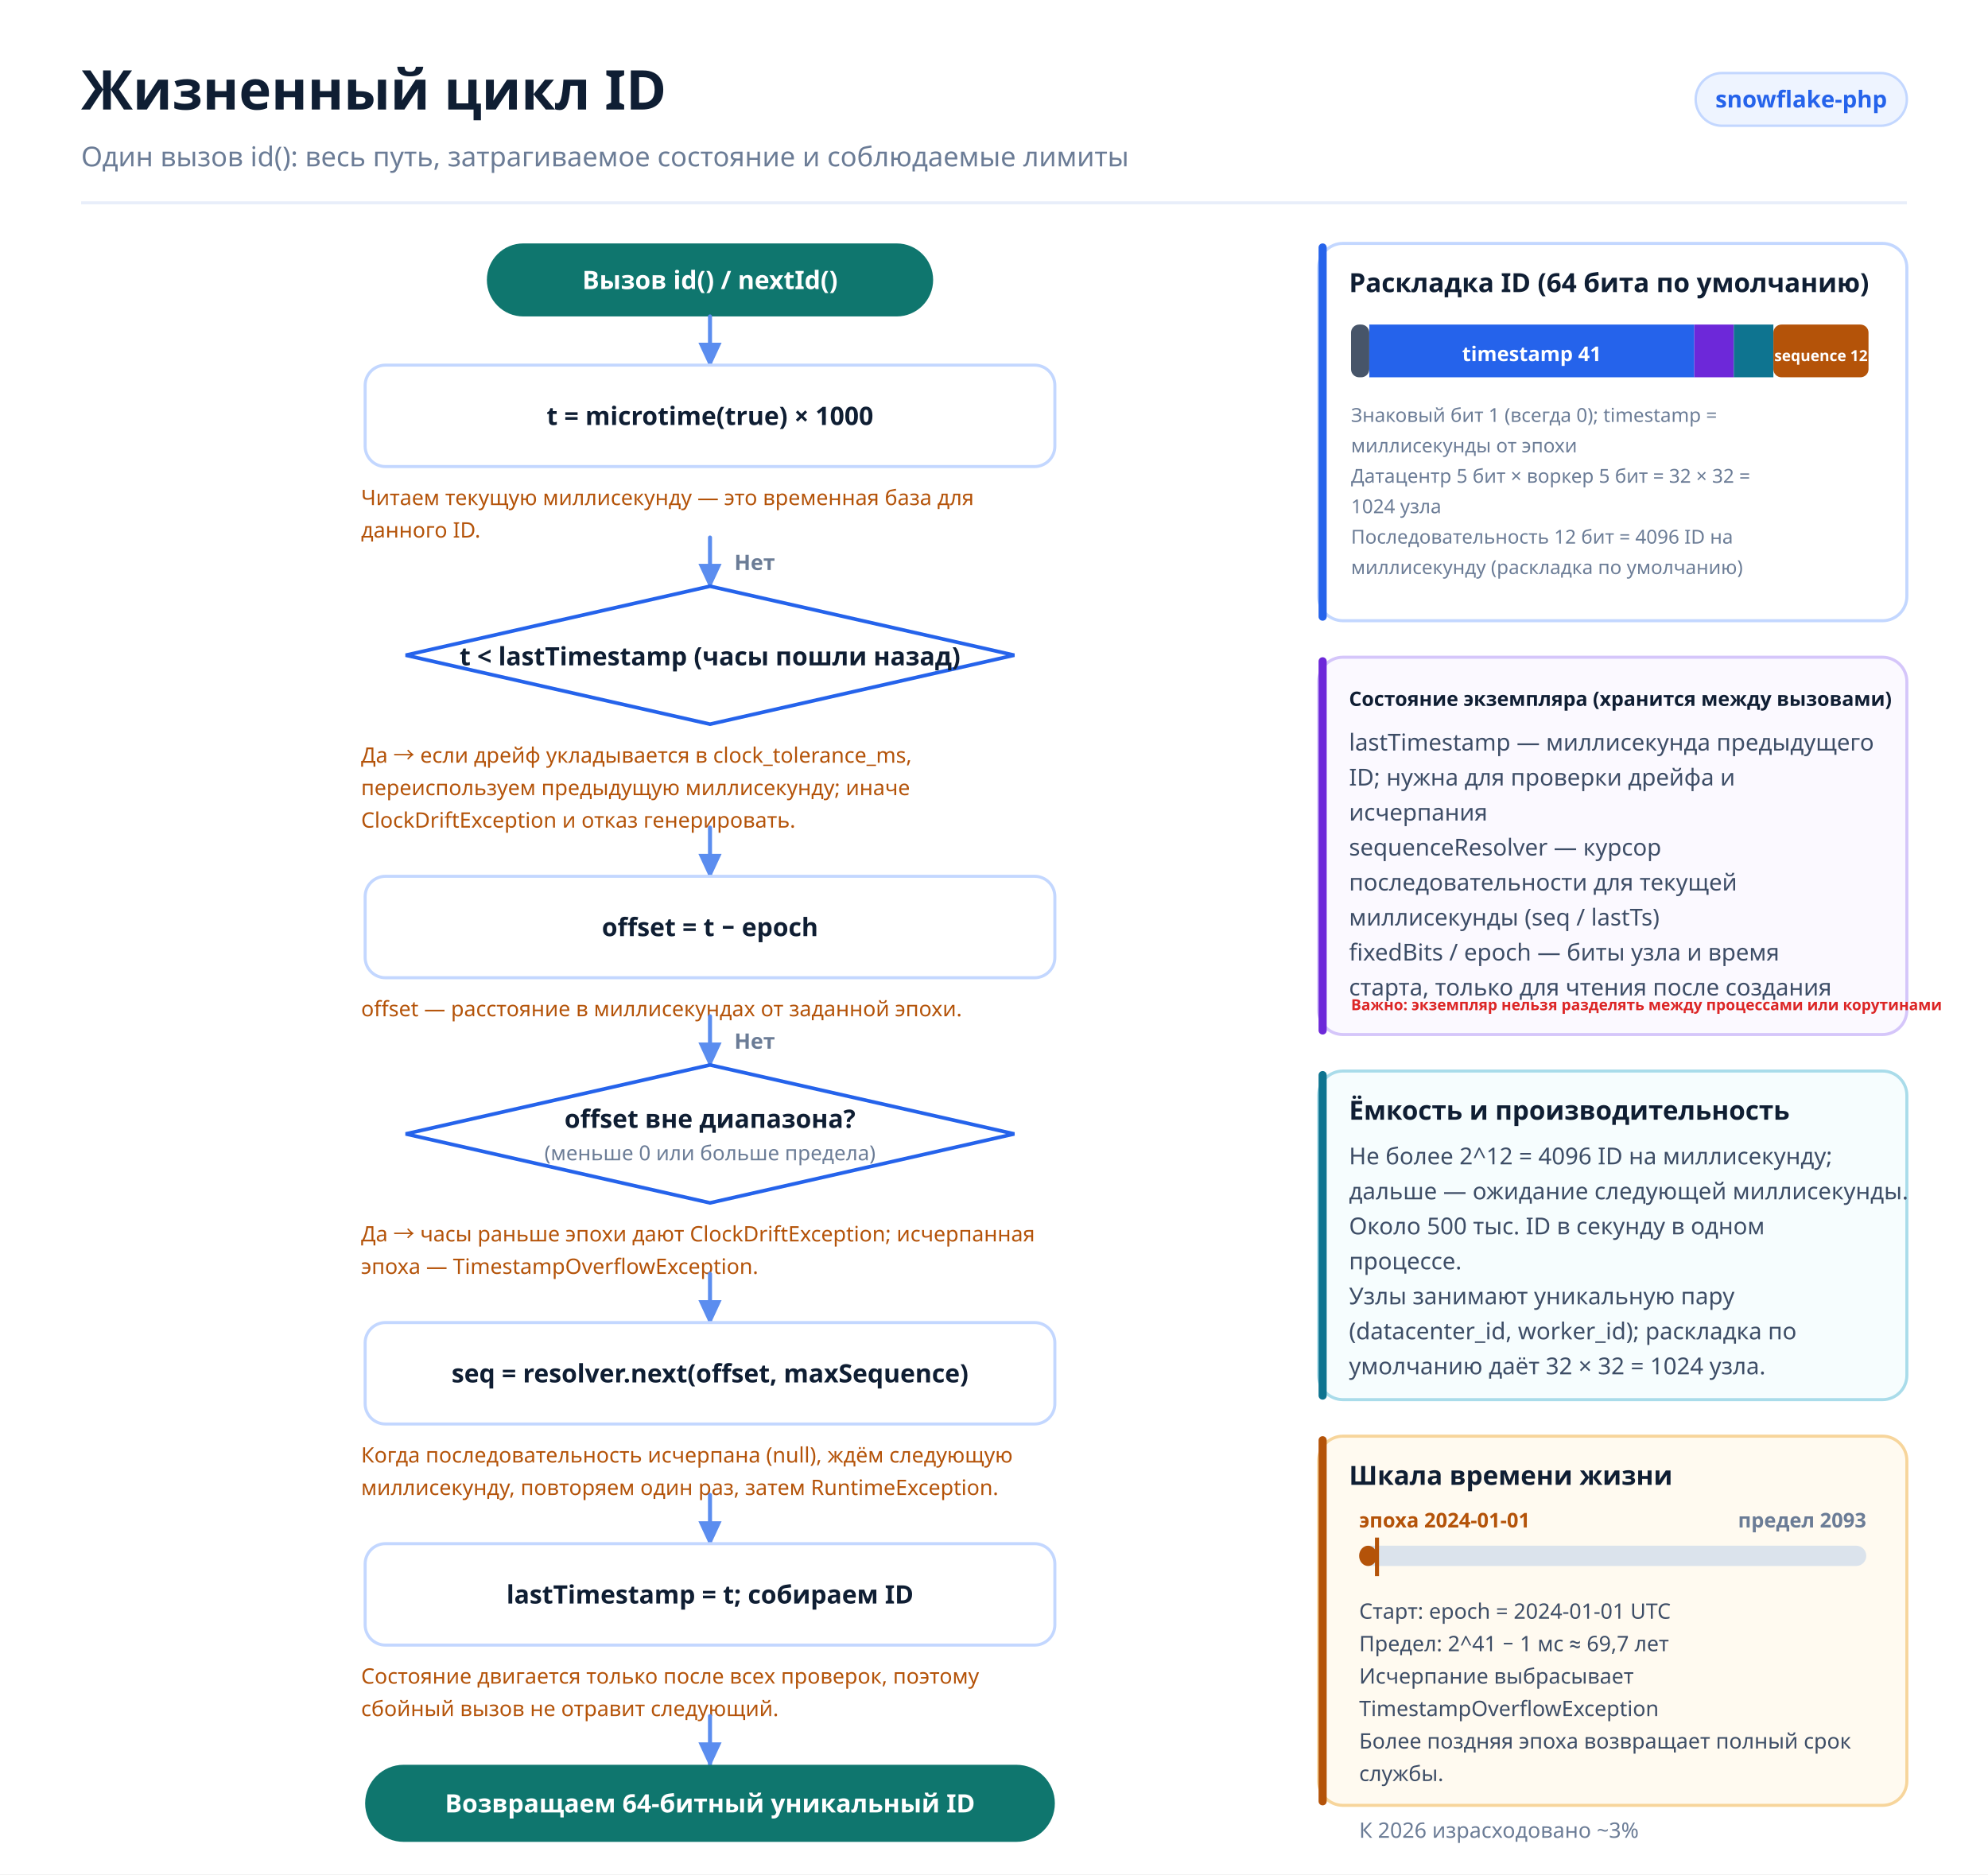
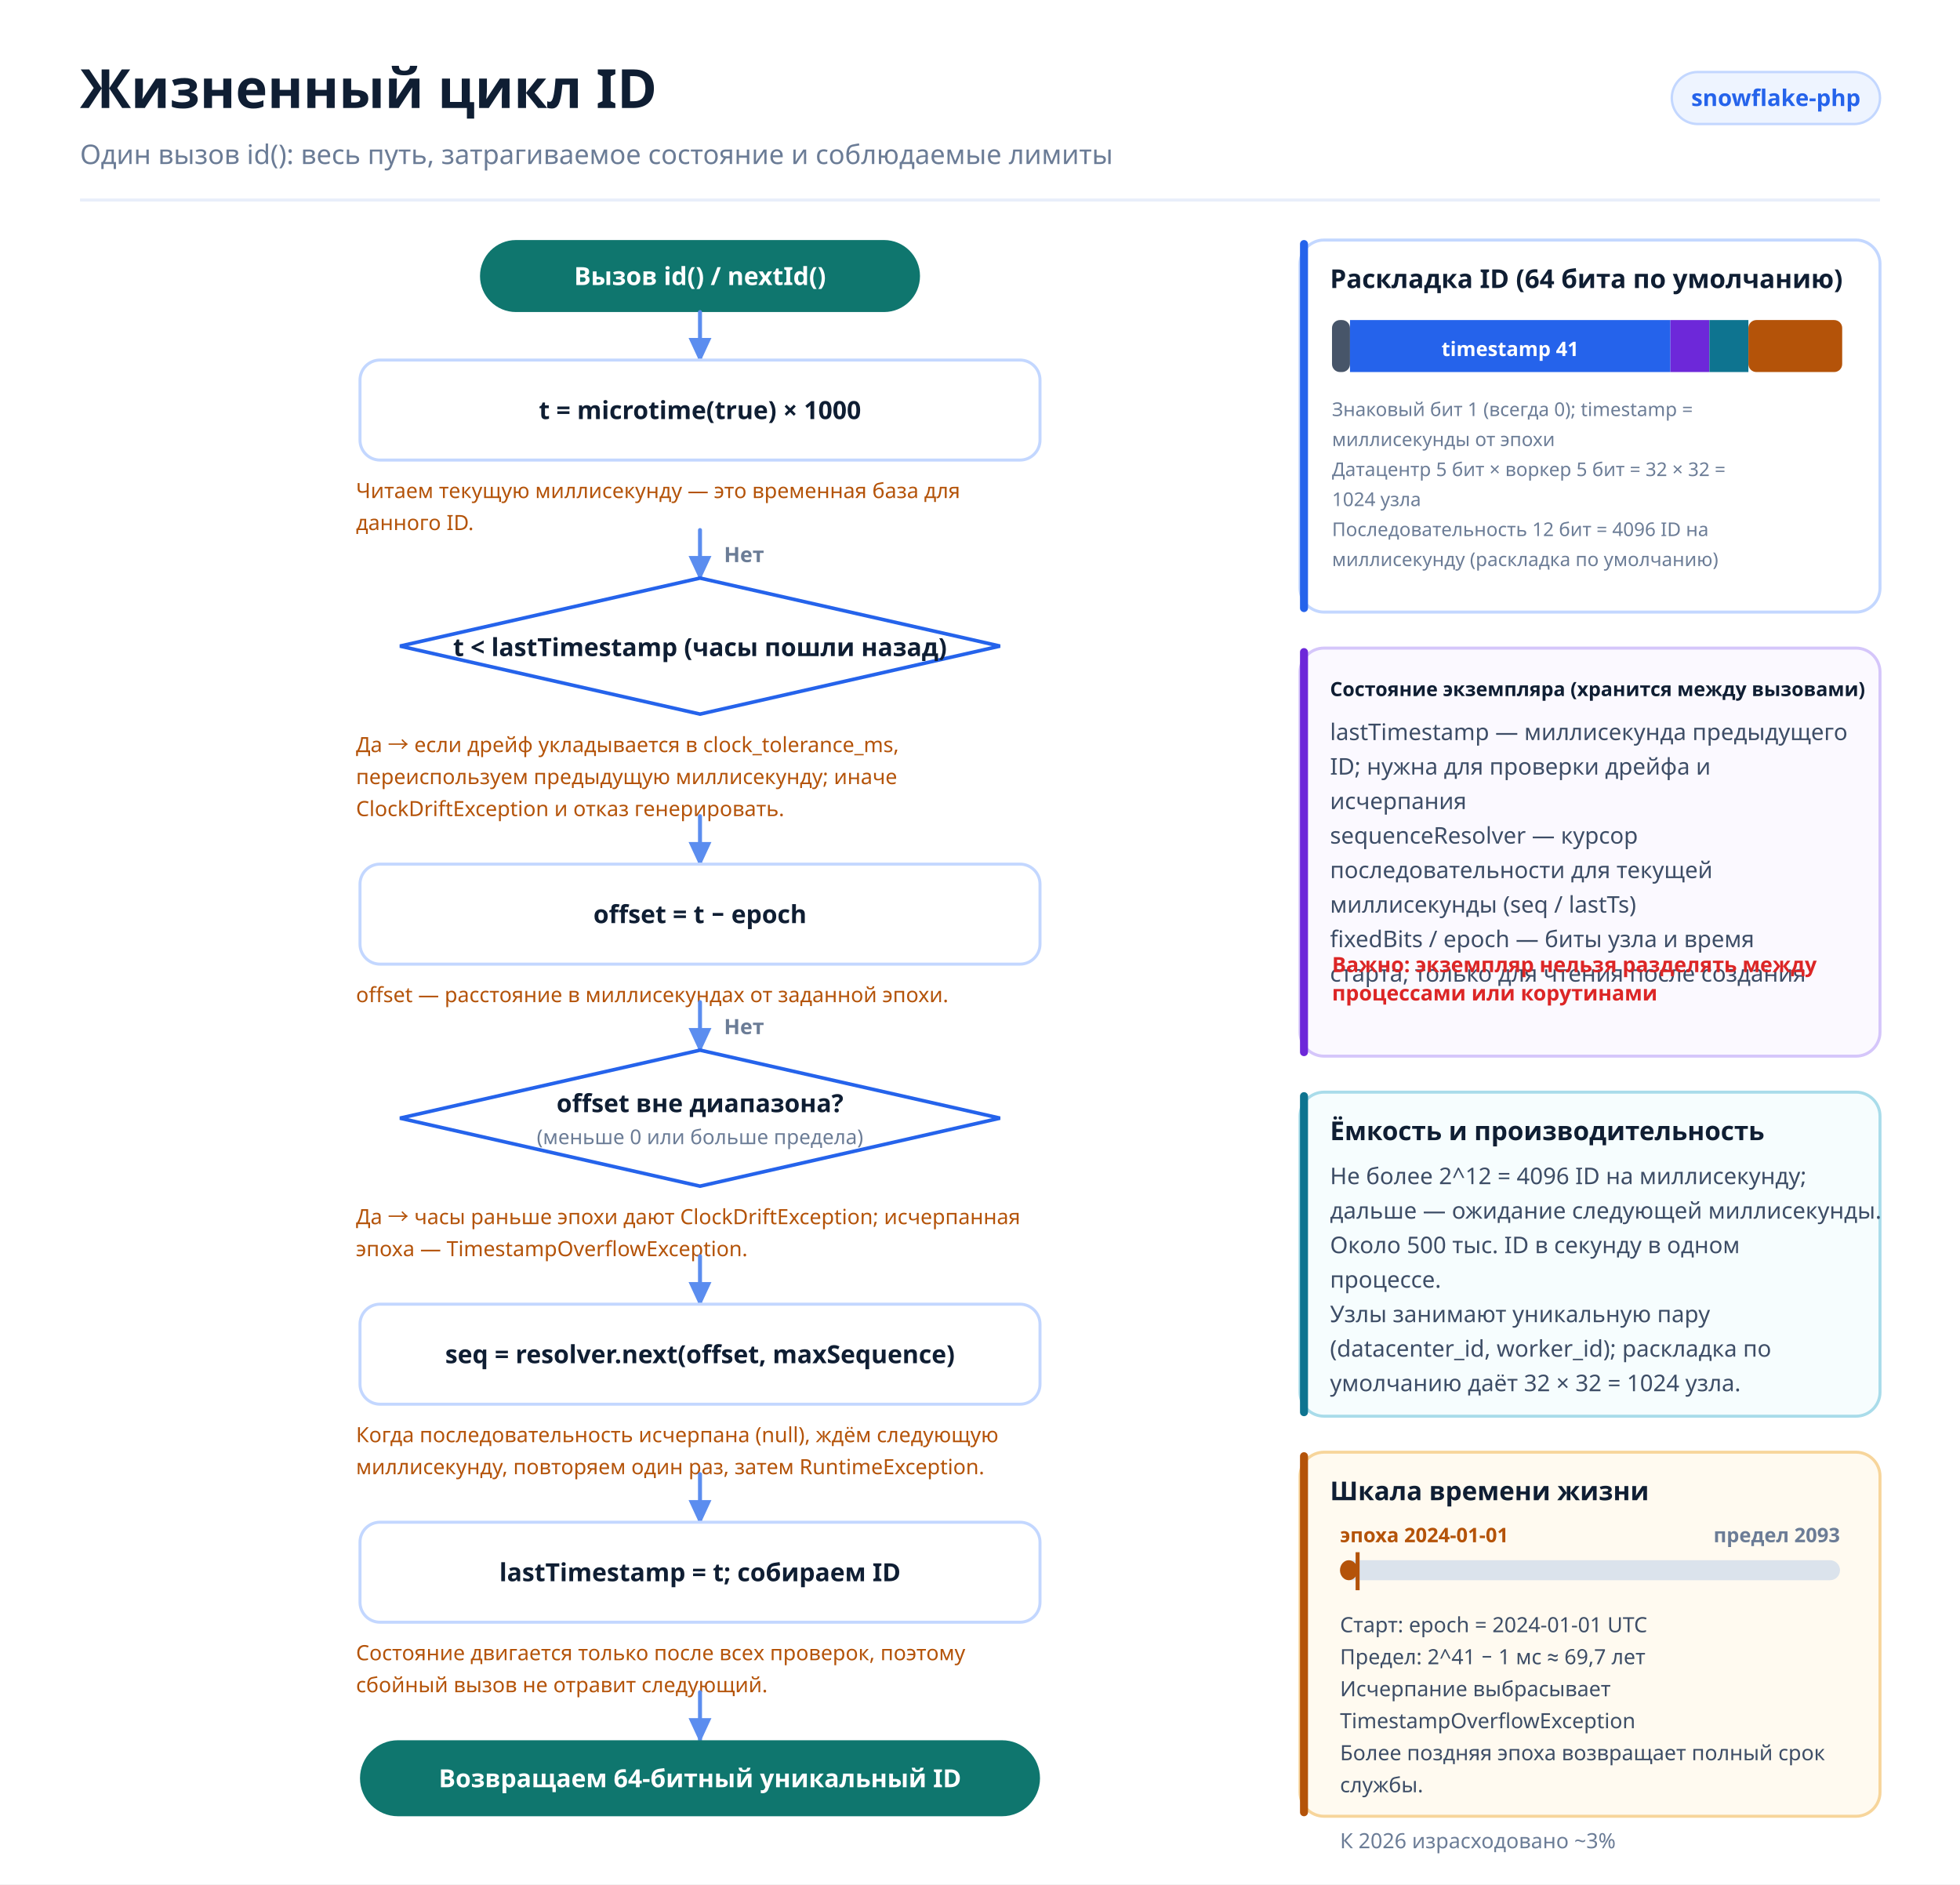
- <svg xmlns="http://www.w3.org/2000/svg" viewBox="0 0 980 924" width="980" height="924" role="img" font-family="-apple-system, BlinkMacSystemFont, 'Segoe UI', 'Noto Sans', 'PingFang SC', 'Hiragino Sans', 'Yu Gothic', 'Malgun Gothic', Roboto, 'Noto Sans CJK SC', 'Source Han Sans SC', 'Microsoft YaHei', 'Kohinoor Devanagari', 'Devanagari Sangam MN', 'Nirmala UI', 'Noto Sans Devanagari', 'Bangla MN', 'Bangla Sangam MN', 'Noto Sans Bengali', 'Geeza Pro', 'Noto Sans Arabic', Arial, sans-serif">
+ <svg xmlns="http://www.w3.org/2000/svg" viewBox="0 0 980 942" width="980" height="942" role="img" font-family="-apple-system, BlinkMacSystemFont, 'Segoe UI', 'Noto Sans', 'PingFang SC', 'Hiragino Sans', 'Yu Gothic', 'Malgun Gothic', Roboto, 'Noto Sans CJK SC', 'Source Han Sans SC', 'Microsoft YaHei', 'Kohinoor Devanagari', 'Devanagari Sangam MN', 'Nirmala UI', 'Noto Sans Devanagari', 'Bangla MN', 'Bangla Sangam MN', 'Noto Sans Bengali', 'Geeza Pro', 'Noto Sans Arabic', Arial, sans-serif">
  <defs>
    <marker id="mk-5b8def" viewBox="0 0 10 10" refX="8.5" refY="5" markerWidth="6.5" markerHeight="6.5" orient="auto">
      <path d="M0,0.6 L9.5,5 L0,9.4 z" fill="#5b8def" />
    </marker>
  </defs>
-   <rect width="980" height="924" fill="#ffffff" />
+   <rect width="980" height="942" fill="#ffffff" />
  <text x="40" y="54" font-size="27.0" fill="#0f1e33" font-weight="700">Жизненный цикл ID</text>
  <text x="40" y="82" font-size="13.5" fill="#6b7c96" font-weight="400">Один вызов id(): весь путь, затрагиваемое состояние и соблюдаемые лимиты</text>
  <line x1="40.0" y1="100.0" x2="940.0" y2="100.0" stroke="#e8eefa" stroke-width="1.5" stroke-linecap="butt" />
  <rect x="835.9" y="36.0" width="104.1" height="26.0" rx="13" fill="#eef4ff" stroke="#c3d7ff" stroke-width="1.2" />
  <text x="887.937" y="53" font-size="11.5" fill="#2563eb" font-weight="600" text-anchor="middle">snowflake-php</text>
  <rect x="650.0" y="120.0" width="290.0" height="186.0" rx="12" fill="#fff" stroke="#c3d7ff" stroke-width="1.5" />
  <rect x="650.0" y="120.0" width="4.0" height="186.0" rx="2" fill="#2563eb" />
  <text x="665" y="144" font-size="13.0" fill="#0f1e33" font-weight="700">Раскладка ID (64 бита по умолчанию)</text>
  <rect x="666.0" y="160.0" width="9.0" height="26.0" rx="4" fill="#475569" />
  <rect x="675.0" y="160.0" width="160.2" height="26.0" rx="0" fill="#2563eb" />
  <text x="755.078" y="178" font-size="10.0" fill="#fff" font-weight="600" text-anchor="middle">timestamp 41</text>
  <rect x="835.2" y="160.0" width="19.5" height="26.0" rx="0" fill="#6d28d9" />
  <rect x="854.7" y="160.0" width="19.5" height="26.0" rx="0" fill="#0e7490" />
  <rect x="874.2" y="160.0" width="46.9" height="26.0" rx="4" fill="#b45309" />
-   <text x="897.656" y="178" font-size="7.5" fill="#fff" font-weight="600" text-anchor="middle">sequence 12</text>
  <text x="666" y="208" font-size="9.5" fill="#6b7c96" font-weight="400">Знаковый бит 1 (всегда 0); timestamp =</text>
  <text x="666" y="223" font-size="9.5" fill="#6b7c96" font-weight="400">миллисекунды от эпохи</text>
  <text x="666" y="238" font-size="9.5" fill="#6b7c96" font-weight="400">Датацентр 5 бит × воркер 5 бит = 32 × 32 =</text>
  <text x="666" y="253" font-size="9.5" fill="#6b7c96" font-weight="400">1024 узла</text>
  <text x="666" y="268" font-size="9.5" fill="#6b7c96" font-weight="400">Последовательность 12 бит = 4096 ID на</text>
  <text x="666" y="283" font-size="9.5" fill="#6b7c96" font-weight="400">миллисекунду (раскладка по умолчанию)</text>
-   <rect x="650.0" y="324.0" width="290.0" height="186.0" rx="12" fill="#fbf9ff" stroke="#d5c6fa" stroke-width="1.5" />
-   <rect x="650.0" y="324.0" width="4.0" height="186.0" rx="2" fill="#6d28d9" />
+   <rect x="650.0" y="324.0" width="290.0" height="204.0" rx="12" fill="#fbf9ff" stroke="#d5c6fa" stroke-width="1.5" />
+   <rect x="650.0" y="324.0" width="4.0" height="204.0" rx="2" fill="#6d28d9" />
  <text x="665" y="348" font-size="9.8" fill="#0f1e33" font-weight="700">Состояние экземпляра (хранится между вызовами)</text>
  <text x="665" y="370.0" font-size="11.5" fill="#3d4d66" font-weight="400">lastTimestamp — миллисекунда предыдущего</text>
  <text x="665" y="387.25" font-size="11.5" fill="#3d4d66" font-weight="400">ID; нужна для проверки дрейфа и</text>
  <text x="665" y="404.5" font-size="11.5" fill="#3d4d66" font-weight="400">исчерпания</text>
  <text x="665" y="421.75" font-size="11.5" fill="#3d4d66" font-weight="400">sequenceResolver — курсор</text>
  <text x="665" y="439.0" font-size="11.5" fill="#3d4d66" font-weight="400">последовательности для текущей</text>
  <text x="665" y="456.25" font-size="11.5" fill="#3d4d66" font-weight="400">миллисекунды (seq / lastTs)</text>
  <text x="665" y="473.5" font-size="11.5" fill="#3d4d66" font-weight="400">fixedBits / epoch — биты узла и время</text>
  <text x="665" y="490.75" font-size="11.5" fill="#3d4d66" font-weight="400">старта, только для чтения после создания</text>
-   <text x="666" y="498" font-size="7.5" fill="#dc2626" font-weight="600">Важно: экземпляр нельзя разделять между процессами или корутинами</text>
-   <rect x="650.0" y="528.0" width="290.0" height="162.0" rx="12" fill="#f6fdfe" stroke="#a9dcea" stroke-width="1.5" />
-   <rect x="650.0" y="528.0" width="4.0" height="162.0" rx="2" fill="#0e7490" />
-   <text x="665" y="552" font-size="13.0" fill="#0f1e33" font-weight="700">Ёмкость и производительность</text>
-   <text x="665" y="574.0" font-size="11.5" fill="#3d4d66" font-weight="400">Не более 2^12 = 4096 ID на миллисекунду;</text>
-   <text x="665" y="591.25" font-size="11.5" fill="#3d4d66" font-weight="400">дальше — ожидание следующей миллисекунды.</text>
-   <text x="665" y="608.5" font-size="11.5" fill="#3d4d66" font-weight="400">Около 500 тыс. ID в секунду в одном</text>
-   <text x="665" y="625.75" font-size="11.5" fill="#3d4d66" font-weight="400">процессе.</text>
-   <text x="665" y="643.0" font-size="11.5" fill="#3d4d66" font-weight="400">Узлы занимают уникальную пару</text>
-   <text x="665" y="660.25" font-size="11.5" fill="#3d4d66" font-weight="400">(datacenter_id, worker_id); раскладка по</text>
-   <text x="665" y="677.5" font-size="11.5" fill="#3d4d66" font-weight="400">умолчанию даёт 32 × 32 = 1024 узла.</text>
-   <rect x="650.0" y="708.0" width="290.0" height="182.0" rx="12" fill="#fffaf0" stroke="#f7d59b" stroke-width="1.5" />
-   <rect x="650.0" y="708.0" width="4.0" height="182.0" rx="2" fill="#b45309" />
-   <text x="665" y="732" font-size="13.0" fill="#0f1e33" font-weight="700">Шкала времени жизни</text>
-   <rect x="670.0" y="762.0" width="250.0" height="10.0" rx="5" fill="#dbe3ec" />
-   <rect x="670.0" y="762.0" width="8.8" height="10.0" rx="5" fill="#b45309" />
-   <line x1="678.8" y1="758.0" x2="678.8" y2="777.0" stroke="#b45309" stroke-width="2" stroke-linecap="butt" />
-   <text x="670" y="753" font-size="10.0" fill="#b45309" font-weight="600">эпоха 2024-01-01</text>
-   <text x="920" y="753" font-size="10.0" fill="#6b7c96" font-weight="600" text-anchor="end">предел 2093</text>
-   <text x="670" y="798" font-size="10.5" fill="#3d4d66" font-weight="400">Старт: epoch = 2024-01-01 UTC</text>
-   <text x="670" y="814" font-size="10.5" fill="#3d4d66" font-weight="400">Предел: 2^41 − 1 мс ≈ 69,7 лет</text>
-   <text x="670" y="830" font-size="10.5" fill="#3d4d66" font-weight="400">Исчерпание выбрасывает</text>
-   <text x="670" y="846" font-size="10.5" fill="#3d4d66" font-weight="400">TimestampOverflowException</text>
-   <text x="670" y="862" font-size="10.5" fill="#3d4d66" font-weight="400">Более поздняя эпоха возвращает полный срок</text>
-   <text x="670" y="878" font-size="10.5" fill="#3d4d66" font-weight="400">службы.</text>
-   <text x="670" y="906" font-size="10.5" fill="#3d4d66" text-anchor="start">
+   <text x="666" y="486.0" font-size="10.5" fill="#dc2626" font-weight="600">Важно: экземпляр нельзя разделять между</text>
+   <text x="666" y="500.175" font-size="10.5" fill="#dc2626" font-weight="600">процессами или корутинами</text>
+   <rect x="650.0" y="546.0" width="290.0" height="162.0" rx="12" fill="#f6fdfe" stroke="#a9dcea" stroke-width="1.5" />
+   <rect x="650.0" y="546.0" width="4.0" height="162.0" rx="2" fill="#0e7490" />
+   <text x="665" y="570" font-size="13.0" fill="#0f1e33" font-weight="700">Ёмкость и производительность</text>
+   <text x="665" y="592.0" font-size="11.5" fill="#3d4d66" font-weight="400">Не более 2^12 = 4096 ID на миллисекунду;</text>
+   <text x="665" y="609.25" font-size="11.5" fill="#3d4d66" font-weight="400">дальше — ожидание следующей миллисекунды.</text>
+   <text x="665" y="626.5" font-size="11.5" fill="#3d4d66" font-weight="400">Около 500 тыс. ID в секунду в одном</text>
+   <text x="665" y="643.75" font-size="11.5" fill="#3d4d66" font-weight="400">процессе.</text>
+   <text x="665" y="661.0" font-size="11.5" fill="#3d4d66" font-weight="400">Узлы занимают уникальную пару</text>
+   <text x="665" y="678.25" font-size="11.5" fill="#3d4d66" font-weight="400">(datacenter_id, worker_id); раскладка по</text>
+   <text x="665" y="695.5" font-size="11.5" fill="#3d4d66" font-weight="400">умолчанию даёт 32 × 32 = 1024 узла.</text>
+   <rect x="650.0" y="726.0" width="290.0" height="182.0" rx="12" fill="#fffaf0" stroke="#f7d59b" stroke-width="1.5" />
+   <rect x="650.0" y="726.0" width="4.0" height="182.0" rx="2" fill="#b45309" />
+   <text x="665" y="750" font-size="13.0" fill="#0f1e33" font-weight="700">Шкала времени жизни</text>
+   <rect x="670.0" y="780.0" width="250.0" height="10.0" rx="5" fill="#dbe3ec" />
+   <rect x="670.0" y="780.0" width="8.8" height="10.0" rx="5" fill="#b45309" />
+   <line x1="678.8" y1="776.0" x2="678.8" y2="795.0" stroke="#b45309" stroke-width="2" stroke-linecap="butt" />
+   <text x="670" y="771" font-size="10.0" fill="#b45309" font-weight="600">эпоха 2024-01-01</text>
+   <text x="920" y="771" font-size="10.0" fill="#6b7c96" font-weight="600" text-anchor="end">предел 2093</text>
+   <text x="670" y="816" font-size="10.5" fill="#3d4d66" font-weight="400">Старт: epoch = 2024-01-01 UTC</text>
+   <text x="670" y="832" font-size="10.5" fill="#3d4d66" font-weight="400">Предел: 2^41 − 1 мс ≈ 69,7 лет</text>
+   <text x="670" y="848" font-size="10.5" fill="#3d4d66" font-weight="400">Исчерпание выбрасывает</text>
+   <text x="670" y="864" font-size="10.5" fill="#3d4d66" font-weight="400">TimestampOverflowException</text>
+   <text x="670" y="880" font-size="10.5" fill="#3d4d66" font-weight="400">Более поздняя эпоха возвращает полный срок</text>
+   <text x="670" y="896" font-size="10.5" fill="#3d4d66" font-weight="400">службы.</text>
+   <text x="670" y="924" font-size="10.5" fill="#3d4d66" text-anchor="start">
    <tspan fill="#6b7c96" font-weight="400">К 2026 израсходовано ~3%</tspan>
  </text>
  <rect x="240.0" y="120.0" width="220.0" height="36.0" rx="18.0" fill="#0f766e" />
  <text x="350.0" y="142.5" font-size="12.5" fill="#fff" font-weight="600" text-anchor="middle">Вызов id() / nextId()</text>
  <path d="M350.0,156.0 L350.0,180.0" fill="none" stroke="#5b8def" stroke-width="2" stroke-linecap="round" marker-end="url(#mk-5b8def)" />
  <rect x="180.0" y="180.0" width="340.0" height="50.0" rx="10" fill="#fff" stroke="#c3d7ff" stroke-width="1.5" />
  <text x="350" y="209.5" font-size="12.5" fill="#0f1e33" font-weight="600" text-anchor="middle">t = microtime(true) × 1000</text>
  <text x="178" y="249" font-size="10.5" fill="#b45309" font-weight="400">Читаем текущую миллисекунду — это временная база для</text>
  <text x="178" y="265" font-size="10.5" fill="#b45309" font-weight="400">данного ID.</text>
  <path d="M350.0,265.0 L350.0,289.0" fill="none" stroke="#5b8def" stroke-width="2" stroke-linecap="round" marker-end="url(#mk-5b8def)" />
  <text x="362" y="281.0" font-size="10.5" fill="#6b7c96" font-weight="600">Нет</text>
  <polygon points="350,289.0 500.0,323.0 350,357.0 200.0,323.0" fill="#fff" stroke="#2563eb" stroke-width="1.8" />
  <text x="350" y="328.0" font-size="12.5" fill="#0f1e33" font-weight="600" text-anchor="middle">t &lt; lastTimestamp (часы пошли назад)</text>
  <text x="178" y="376" font-size="10.5" fill="#b45309" font-weight="400">Да → если дрейф укладывается в clock_tolerance_ms,</text>
  <text x="178" y="392" font-size="10.5" fill="#b45309" font-weight="400">переиспользуем предыдущую миллисекунду; иначе</text>
  <text x="178" y="408" font-size="10.5" fill="#b45309" font-weight="400">ClockDriftException и отказ генерировать.</text>
  <path d="M350.0,408.0 L350.0,432.0" fill="none" stroke="#5b8def" stroke-width="2" stroke-linecap="round" marker-end="url(#mk-5b8def)" />
  <rect x="180.0" y="432.0" width="340.0" height="50.0" rx="10" fill="#fff" stroke="#c3d7ff" stroke-width="1.5" />
  <text x="350" y="461.5" font-size="12.5" fill="#0f1e33" font-weight="600" text-anchor="middle">offset = t − epoch</text>
  <text x="178" y="501" font-size="10.5" fill="#b45309" font-weight="400">offset — расстояние в миллисекундах от заданной эпохи.</text>
  <path d="M350.0,501.0 L350.0,525.0" fill="none" stroke="#5b8def" stroke-width="2" stroke-linecap="round" marker-end="url(#mk-5b8def)" />
  <text x="362" y="517.0" font-size="10.5" fill="#6b7c96" font-weight="600">Нет</text>
  <polygon points="350,525.0 500.0,559.0 350,593.0 200.0,559.0" fill="#fff" stroke="#2563eb" stroke-width="1.8" />
  <text x="350" y="556.0" font-size="12.5" fill="#0f1e33" font-weight="600" text-anchor="middle">offset вне диапазона?</text>
  <text x="350" y="572.0" font-size="10.2" fill="#6b7c96" font-weight="400" text-anchor="middle">(меньше 0 или больше предела)</text>
  <text x="178" y="612" font-size="10.5" fill="#b45309" font-weight="400">Да → часы раньше эпохи дают ClockDriftException; исчерпанная</text>
  <text x="178" y="628" font-size="10.5" fill="#b45309" font-weight="400">эпоха — TimestampOverflowException.</text>
  <path d="M350.0,628.0 L350.0,652.0" fill="none" stroke="#5b8def" stroke-width="2" stroke-linecap="round" marker-end="url(#mk-5b8def)" />
  <rect x="180.0" y="652.0" width="340.0" height="50.0" rx="10" fill="#fff" stroke="#c3d7ff" stroke-width="1.5" />
  <text x="350" y="681.5" font-size="12.5" fill="#0f1e33" font-weight="600" text-anchor="middle">seq = resolver.next(offset, maxSequence)</text>
  <text x="178" y="721" font-size="10.5" fill="#b45309" font-weight="400">Когда последовательность исчерпана (null), ждём следующую</text>
  <text x="178" y="737" font-size="10.5" fill="#b45309" font-weight="400">миллисекунду, повторяем один раз, затем RuntimeException.</text>
  <path d="M350.0,737.0 L350.0,761.0" fill="none" stroke="#5b8def" stroke-width="2" stroke-linecap="round" marker-end="url(#mk-5b8def)" />
  <rect x="180.0" y="761.0" width="340.0" height="50.0" rx="10" fill="#fff" stroke="#c3d7ff" stroke-width="1.5" />
  <text x="350" y="790.5" font-size="12.5" fill="#0f1e33" font-weight="600" text-anchor="middle">lastTimestamp = t; собираем ID</text>
  <text x="178" y="830" font-size="10.5" fill="#b45309" font-weight="400">Состояние двигается только после всех проверок, поэтому</text>
  <text x="178" y="846" font-size="10.5" fill="#b45309" font-weight="400">сбойный вызов не отравит следующий.</text>
  <path d="M350.0,846.0 L350.0,870.0" fill="none" stroke="#5b8def" stroke-width="2" stroke-linecap="round" marker-end="url(#mk-5b8def)" />
  <rect x="180.0" y="870.0" width="340.0" height="38.0" rx="19.0" fill="#0f766e" />
  <text x="350.0" y="893.5" font-size="12.5" fill="#fff" font-weight="600" text-anchor="middle">Возвращаем 64-битный уникальный ID</text>
</svg>
